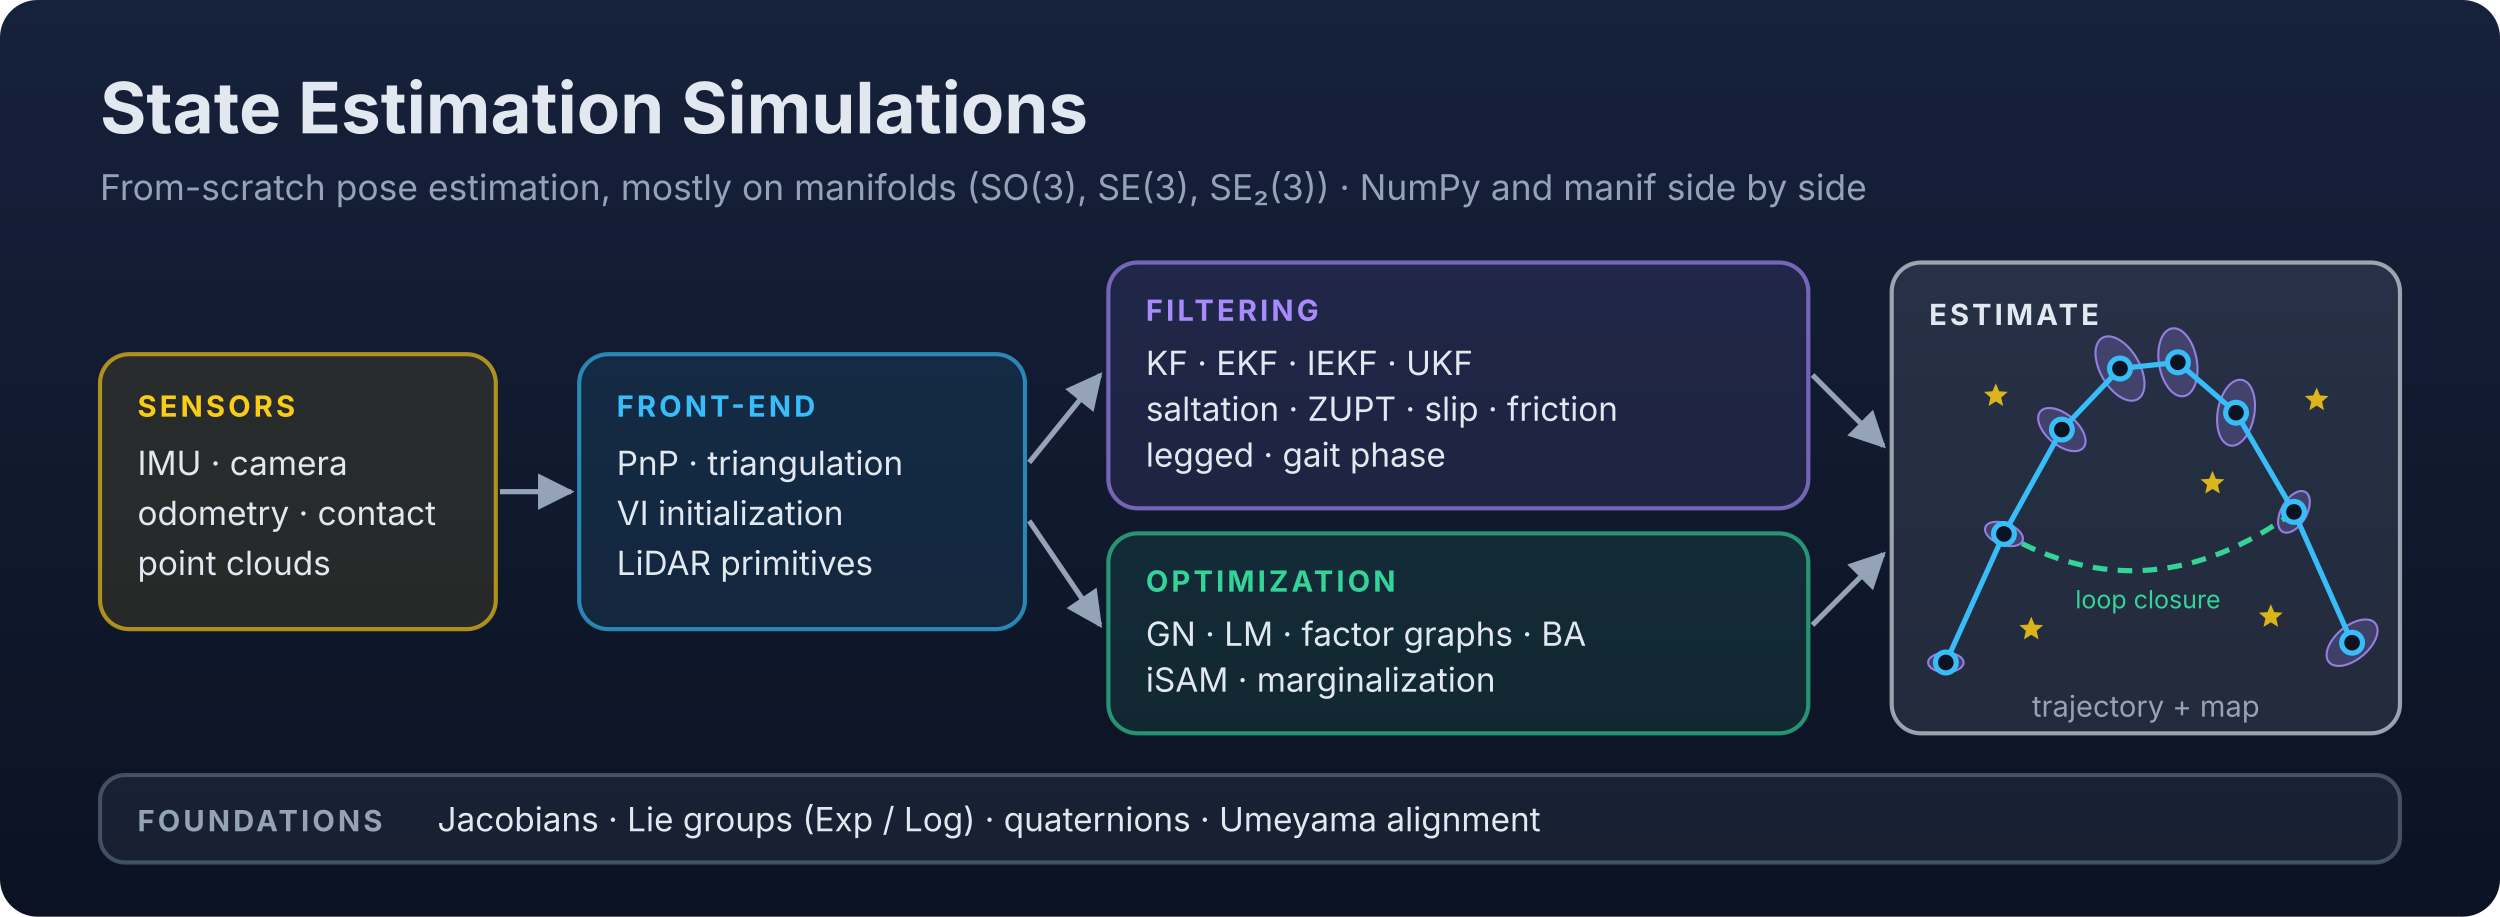
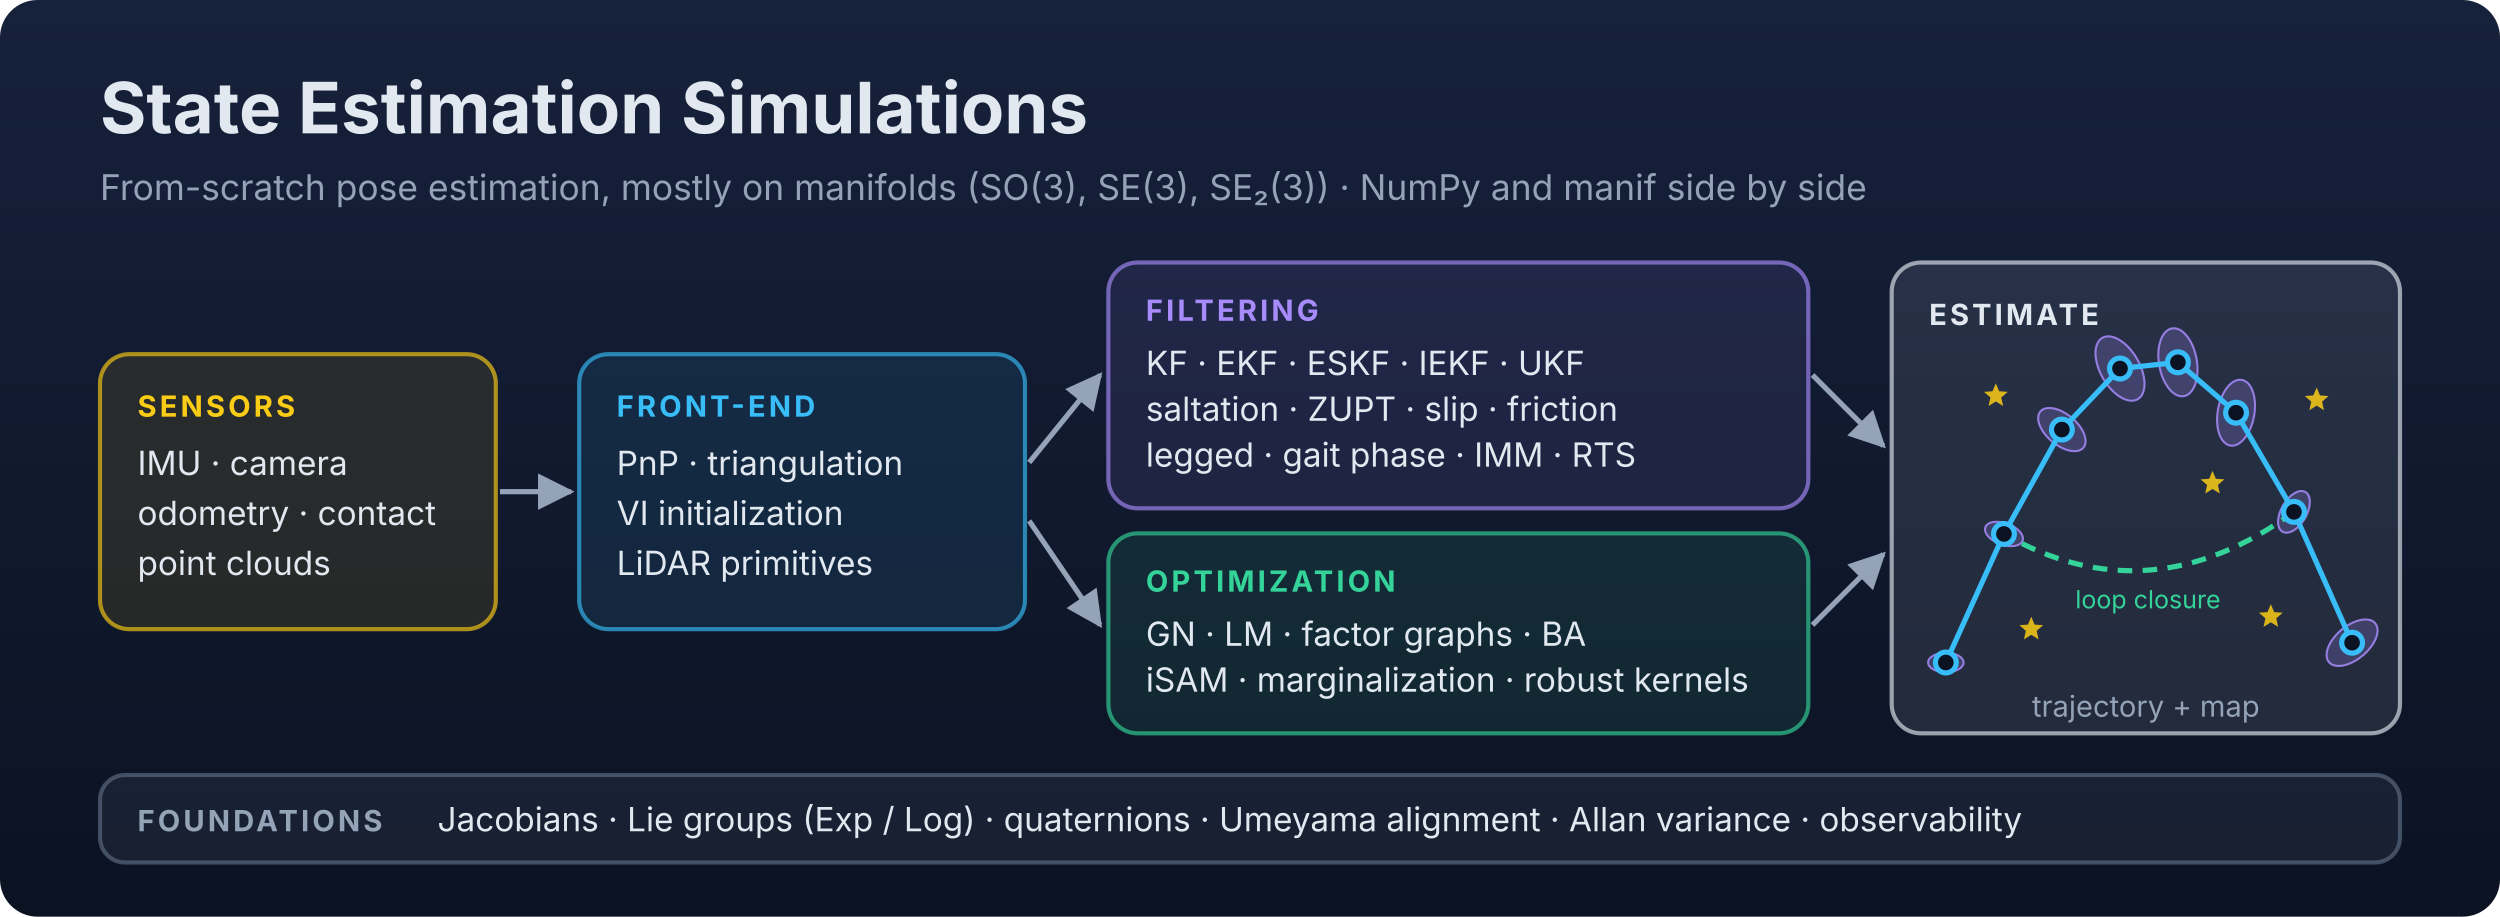
<svg xmlns="http://www.w3.org/2000/svg" viewBox="0 0 1200 440" width="1200" height="440" role="img" aria-labelledby="t d">
  <defs>
    <linearGradient id="bg" x1="0" y1="0" x2="0" y2="1">
      <stop offset="0" stop-color="#16213b" />
      <stop offset="1" stop-color="#0b1222" />
    </linearGradient>
    <marker id="ah" viewBox="0 0 10 10" refX="9" refY="5" markerWidth="7" markerHeight="7" orient="auto-start-reverse">
      <path d="M0 0 L10 5 L0 10 Z" fill="#94a3b8" />
    </marker>
  </defs>
  <rect width="1200" height="440" rx="18" fill="url(#bg)" />
  <text x="48.0" y="64.0" font-family="Inter, Segoe UI, Helvetica, Arial, sans-serif" font-size="34" font-weight="700" fill="#e2e8f0" text-anchor="start">State Estimation Simulations</text>
  <text x="48.0" y="96.0" font-family="Inter, Segoe UI, Helvetica, Arial, sans-serif" font-size="17" font-weight="400" fill="#94a3b8" text-anchor="start">From-scratch pose estimation, mostly on manifolds (SO(3), SE(3), SE₂(3)) · NumPy and manif side by side</text>
  <rect x="48" y="170" width="190" height="132" rx="14" fill="#facc15" fill-opacity=".10" stroke="#facc15" stroke-opacity=".65" stroke-width="2" />
  <text x="66.0" y="200.0" font-family="Inter, Segoe UI, Helvetica, Arial, sans-serif" font-size="14" font-weight="700" fill="#facc15" text-anchor="start" letter-spacing="1.5">SENSORS</text>
  <text x="66.0" y="228.0" font-family="Inter, Segoe UI, Helvetica, Arial, sans-serif" font-size="16" font-weight="400" fill="#e2e8f0" text-anchor="start">IMU · camera</text>
  <text x="66.0" y="252.0" font-family="Inter, Segoe UI, Helvetica, Arial, sans-serif" font-size="16" font-weight="400" fill="#e2e8f0" text-anchor="start">odometry · contact</text>
  <text x="66.0" y="276.0" font-family="Inter, Segoe UI, Helvetica, Arial, sans-serif" font-size="16" font-weight="400" fill="#e2e8f0" text-anchor="start">point clouds</text>
  <rect x="278" y="170" width="214" height="132" rx="14" fill="#38bdf8" fill-opacity=".10" stroke="#38bdf8" stroke-opacity=".65" stroke-width="2" />
  <text x="296.0" y="200.0" font-family="Inter, Segoe UI, Helvetica, Arial, sans-serif" font-size="14" font-weight="700" fill="#38bdf8" text-anchor="start" letter-spacing="1.5">FRONT-END</text>
  <text x="296.0" y="228.0" font-family="Inter, Segoe UI, Helvetica, Arial, sans-serif" font-size="16" font-weight="400" fill="#e2e8f0" text-anchor="start">PnP · triangulation</text>
  <text x="296.0" y="252.0" font-family="Inter, Segoe UI, Helvetica, Arial, sans-serif" font-size="16" font-weight="400" fill="#e2e8f0" text-anchor="start">VI initialization</text>
  <text x="296.0" y="276.0" font-family="Inter, Segoe UI, Helvetica, Arial, sans-serif" font-size="16" font-weight="400" fill="#e2e8f0" text-anchor="start">LiDAR primitives</text>
  <rect x="532" y="126" width="336" height="118" rx="14" fill="#a78bfa" fill-opacity=".10" stroke="#a78bfa" stroke-opacity=".65" stroke-width="2" />
  <text x="550.0" y="154.0" font-family="Inter, Segoe UI, Helvetica, Arial, sans-serif" font-size="14" font-weight="700" fill="#a78bfa" text-anchor="start" letter-spacing="1.5">FILTERING</text>
-   <text x="550.0" y="180.0" font-family="Inter, Segoe UI, Helvetica, Arial, sans-serif" font-size="16" font-weight="400" fill="#e2e8f0" text-anchor="start">KF · EKF · IEKF · UKF</text>
+   <text x="550.0" y="180.0" font-family="Inter, Segoe UI, Helvetica, Arial, sans-serif" font-size="16" font-weight="400" fill="#e2e8f0" text-anchor="start">KF · EKF · ESKF · IEKF · UKF</text>
  <text x="550.0" y="202.0" font-family="Inter, Segoe UI, Helvetica, Arial, sans-serif" font-size="16" font-weight="400" fill="#e2e8f0" text-anchor="start">saltation · ZUPT · slip · friction</text>
-   <text x="550.0" y="224.0" font-family="Inter, Segoe UI, Helvetica, Arial, sans-serif" font-size="16" font-weight="400" fill="#e2e8f0" text-anchor="start">legged · gait phase</text>
+   <text x="550.0" y="224.0" font-family="Inter, Segoe UI, Helvetica, Arial, sans-serif" font-size="16" font-weight="400" fill="#e2e8f0" text-anchor="start">legged · gait phase · IMM · RTS</text>
  <rect x="532" y="256" width="336" height="96" rx="14" fill="#34d399" fill-opacity=".10" stroke="#34d399" stroke-opacity=".65" stroke-width="2" />
  <text x="550.0" y="284.0" font-family="Inter, Segoe UI, Helvetica, Arial, sans-serif" font-size="14" font-weight="700" fill="#34d399" text-anchor="start" letter-spacing="1.5">OPTIMIZATION</text>
  <text x="550.0" y="310.0" font-family="Inter, Segoe UI, Helvetica, Arial, sans-serif" font-size="16" font-weight="400" fill="#e2e8f0" text-anchor="start">GN · LM · factor graphs · BA</text>
-   <text x="550.0" y="332.0" font-family="Inter, Segoe UI, Helvetica, Arial, sans-serif" font-size="16" font-weight="400" fill="#e2e8f0" text-anchor="start">iSAM · marginalization</text>
+   <text x="550.0" y="332.0" font-family="Inter, Segoe UI, Helvetica, Arial, sans-serif" font-size="16" font-weight="400" fill="#e2e8f0" text-anchor="start">iSAM · marginalization · robust kernels</text>
  <rect x="908" y="126" width="244" height="226" rx="14" fill="#e2e8f0" fill-opacity=".10" stroke="#e2e8f0" stroke-opacity=".65" stroke-width="2" />
  <text x="926.0" y="156.0" font-family="Inter, Segoe UI, Helvetica, Arial, sans-serif" font-size="14" font-weight="700" fill="#e2e8f0" text-anchor="start" letter-spacing="1.5">ESTIMATE</text>
  <path d="M240.0 236.0 L274.0 236.0" stroke="#94a3b8" stroke-width="2.5" fill="none" marker-end="url(#ah)" />
  <path d="M494.0 222.0 L528.0 180.0" stroke="#94a3b8" stroke-width="2.5" fill="none" marker-end="url(#ah)" />
  <path d="M494.0 250.0 L528.0 300.0" stroke="#94a3b8" stroke-width="2.5" fill="none" marker-end="url(#ah)" />
  <path d="M870.0 180.0 L904.0 214.0" stroke="#94a3b8" stroke-width="2.5" fill="none" marker-end="url(#ah)" />
  <path d="M870.0 300.0 L904.0 266.0" stroke="#94a3b8" stroke-width="2.5" fill="none" marker-end="url(#ah)" />
  <ellipse cx="934.0" cy="318.0" rx="8.5" ry="4.7" transform="rotate(0 934.0 318.0)" fill="#a78bfa" fill-opacity=".22" stroke="#a78bfa" stroke-opacity=".85" />
  <ellipse cx="961.9" cy="256.3" rx="9.5" ry="5.2" transform="rotate(20 961.9 256.3)" fill="#a78bfa" fill-opacity=".22" stroke="#a78bfa" stroke-opacity=".85" />
  <ellipse cx="989.7" cy="206.2" rx="13.5" ry="7.4" transform="rotate(40 989.7 206.2)" fill="#a78bfa" fill-opacity=".22" stroke="#a78bfa" stroke-opacity=".85" />
  <ellipse cx="1017.6" cy="176.9" rx="17.0" ry="9.4" transform="rotate(60 1017.6 176.9)" fill="#a78bfa" fill-opacity=".22" stroke="#a78bfa" stroke-opacity=".85" />
  <ellipse cx="1045.4" cy="173.9" rx="16.5" ry="9.1" transform="rotate(80 1045.4 173.9)" fill="#a78bfa" fill-opacity=".22" stroke="#a78bfa" stroke-opacity=".85" />
  <ellipse cx="1073.3" cy="198.1" rx="16.0" ry="8.8" transform="rotate(100 1073.3 198.1)" fill="#a78bfa" fill-opacity=".22" stroke="#a78bfa" stroke-opacity=".85" />
  <ellipse cx="1101.1" cy="245.7" rx="11.0" ry="6.1" transform="rotate(120 1101.1 245.7)" fill="#a78bfa" fill-opacity=".22" stroke="#a78bfa" stroke-opacity=".85" />
  <ellipse cx="1129.0" cy="308.5" rx="14.5" ry="8.0" transform="rotate(140 1129.0 308.5)" fill="#a78bfa" fill-opacity=".22" stroke="#a78bfa" stroke-opacity=".85" />
  <path d="M934.0 318.0 L961.9 256.3 L989.7 206.2 L1017.6 176.9 L1045.4 173.9 L1073.3 198.1 L1101.1 245.7 L1129.0 308.5" stroke="#38bdf8" stroke-width="2.5" fill="none" />
  <path d="M1101.1 245.7 Q1031.5 296.3 961.9 256.3" stroke="#34d399" stroke-width="2.5" stroke-dasharray="7 5" fill="none" />
  <text x="1031.0" y="292.0" font-family="Inter, Segoe UI, Helvetica, Arial, sans-serif" font-size="12" font-weight="400" fill="#34d399" text-anchor="middle">loop closure</text>
  <circle cx="934.0" cy="318.0" r="5" fill="#0b1222" stroke="#38bdf8" stroke-width="2.5" />
  <circle cx="961.9" cy="256.3" r="5" fill="#0b1222" stroke="#38bdf8" stroke-width="2.5" />
  <circle cx="989.7" cy="206.2" r="5" fill="#0b1222" stroke="#38bdf8" stroke-width="2.5" />
  <circle cx="1017.6" cy="176.9" r="5" fill="#0b1222" stroke="#38bdf8" stroke-width="2.5" />
  <circle cx="1045.4" cy="173.9" r="5" fill="#0b1222" stroke="#38bdf8" stroke-width="2.5" />
  <circle cx="1073.3" cy="198.1" r="5" fill="#0b1222" stroke="#38bdf8" stroke-width="2.5" />
  <circle cx="1101.1" cy="245.7" r="5" fill="#0b1222" stroke="#38bdf8" stroke-width="2.5" />
  <circle cx="1129.0" cy="308.5" r="5" fill="#0b1222" stroke="#38bdf8" stroke-width="2.5" />
  <path d="M958.0 184.0 L959.6 187.8 L963.7 188.1 L960.6 190.8 L961.5 194.9 L958.0 192.7 L954.5 194.9 L955.4 190.8 L952.3 188.1 L956.4 187.8 Z" fill="#facc15" fill-opacity=".85" />
  <path d="M1062.0 226.0 L1063.6 229.8 L1067.7 230.1 L1064.6 232.8 L1065.5 236.9 L1062.0 234.7 L1058.5 236.9 L1059.4 232.8 L1056.3 230.1 L1060.4 229.8 Z" fill="#facc15" fill-opacity=".85" />
  <path d="M1112.0 186.0 L1113.6 189.8 L1117.7 190.1 L1114.6 192.8 L1115.5 196.9 L1112.0 194.7 L1108.5 196.9 L1109.4 192.8 L1106.3 190.1 L1110.4 189.8 Z" fill="#facc15" fill-opacity=".85" />
  <path d="M975.0 296.0 L976.6 299.8 L980.7 300.1 L977.6 302.8 L978.5 306.9 L975.0 304.7 L971.5 306.9 L972.4 302.8 L969.3 300.1 L973.4 299.8 Z" fill="#facc15" fill-opacity=".85" />
  <path d="M1090.0 290.0 L1091.6 293.8 L1095.7 294.1 L1092.6 296.8 L1093.5 300.9 L1090.0 298.7 L1086.5 300.9 L1087.4 296.8 L1084.3 294.1 L1088.4 293.8 Z" fill="#facc15" fill-opacity=".85" />
  <text x="1030.0" y="344.0" font-family="Inter, Segoe UI, Helvetica, Arial, sans-serif" font-size="14" font-weight="400" fill="#94a3b8" text-anchor="middle">trajectory + map</text>
  <rect x="48" y="372" width="1104" height="42" rx="12" fill="#64748b" fill-opacity=".14" stroke="#64748b" stroke-opacity=".6" stroke-width="2" />
  <text x="66.0" y="399.0" font-family="Inter, Segoe UI, Helvetica, Arial, sans-serif" font-size="14" font-weight="700" fill="#94a3b8" text-anchor="start" letter-spacing="1.5">FOUNDATIONS</text>
-   <text x="210.0" y="399.0" font-family="Inter, Segoe UI, Helvetica, Arial, sans-serif" font-size="16" font-weight="400" fill="#e2e8f0" text-anchor="start">Jacobians · Lie groups (Exp / Log) · quaternions · Umeyama alignment</text>
+   <text x="210.0" y="399.0" font-family="Inter, Segoe UI, Helvetica, Arial, sans-serif" font-size="16" font-weight="400" fill="#e2e8f0" text-anchor="start">Jacobians · Lie groups (Exp / Log) · quaternions · Umeyama alignment · Allan variance · observability</text>
</svg>
